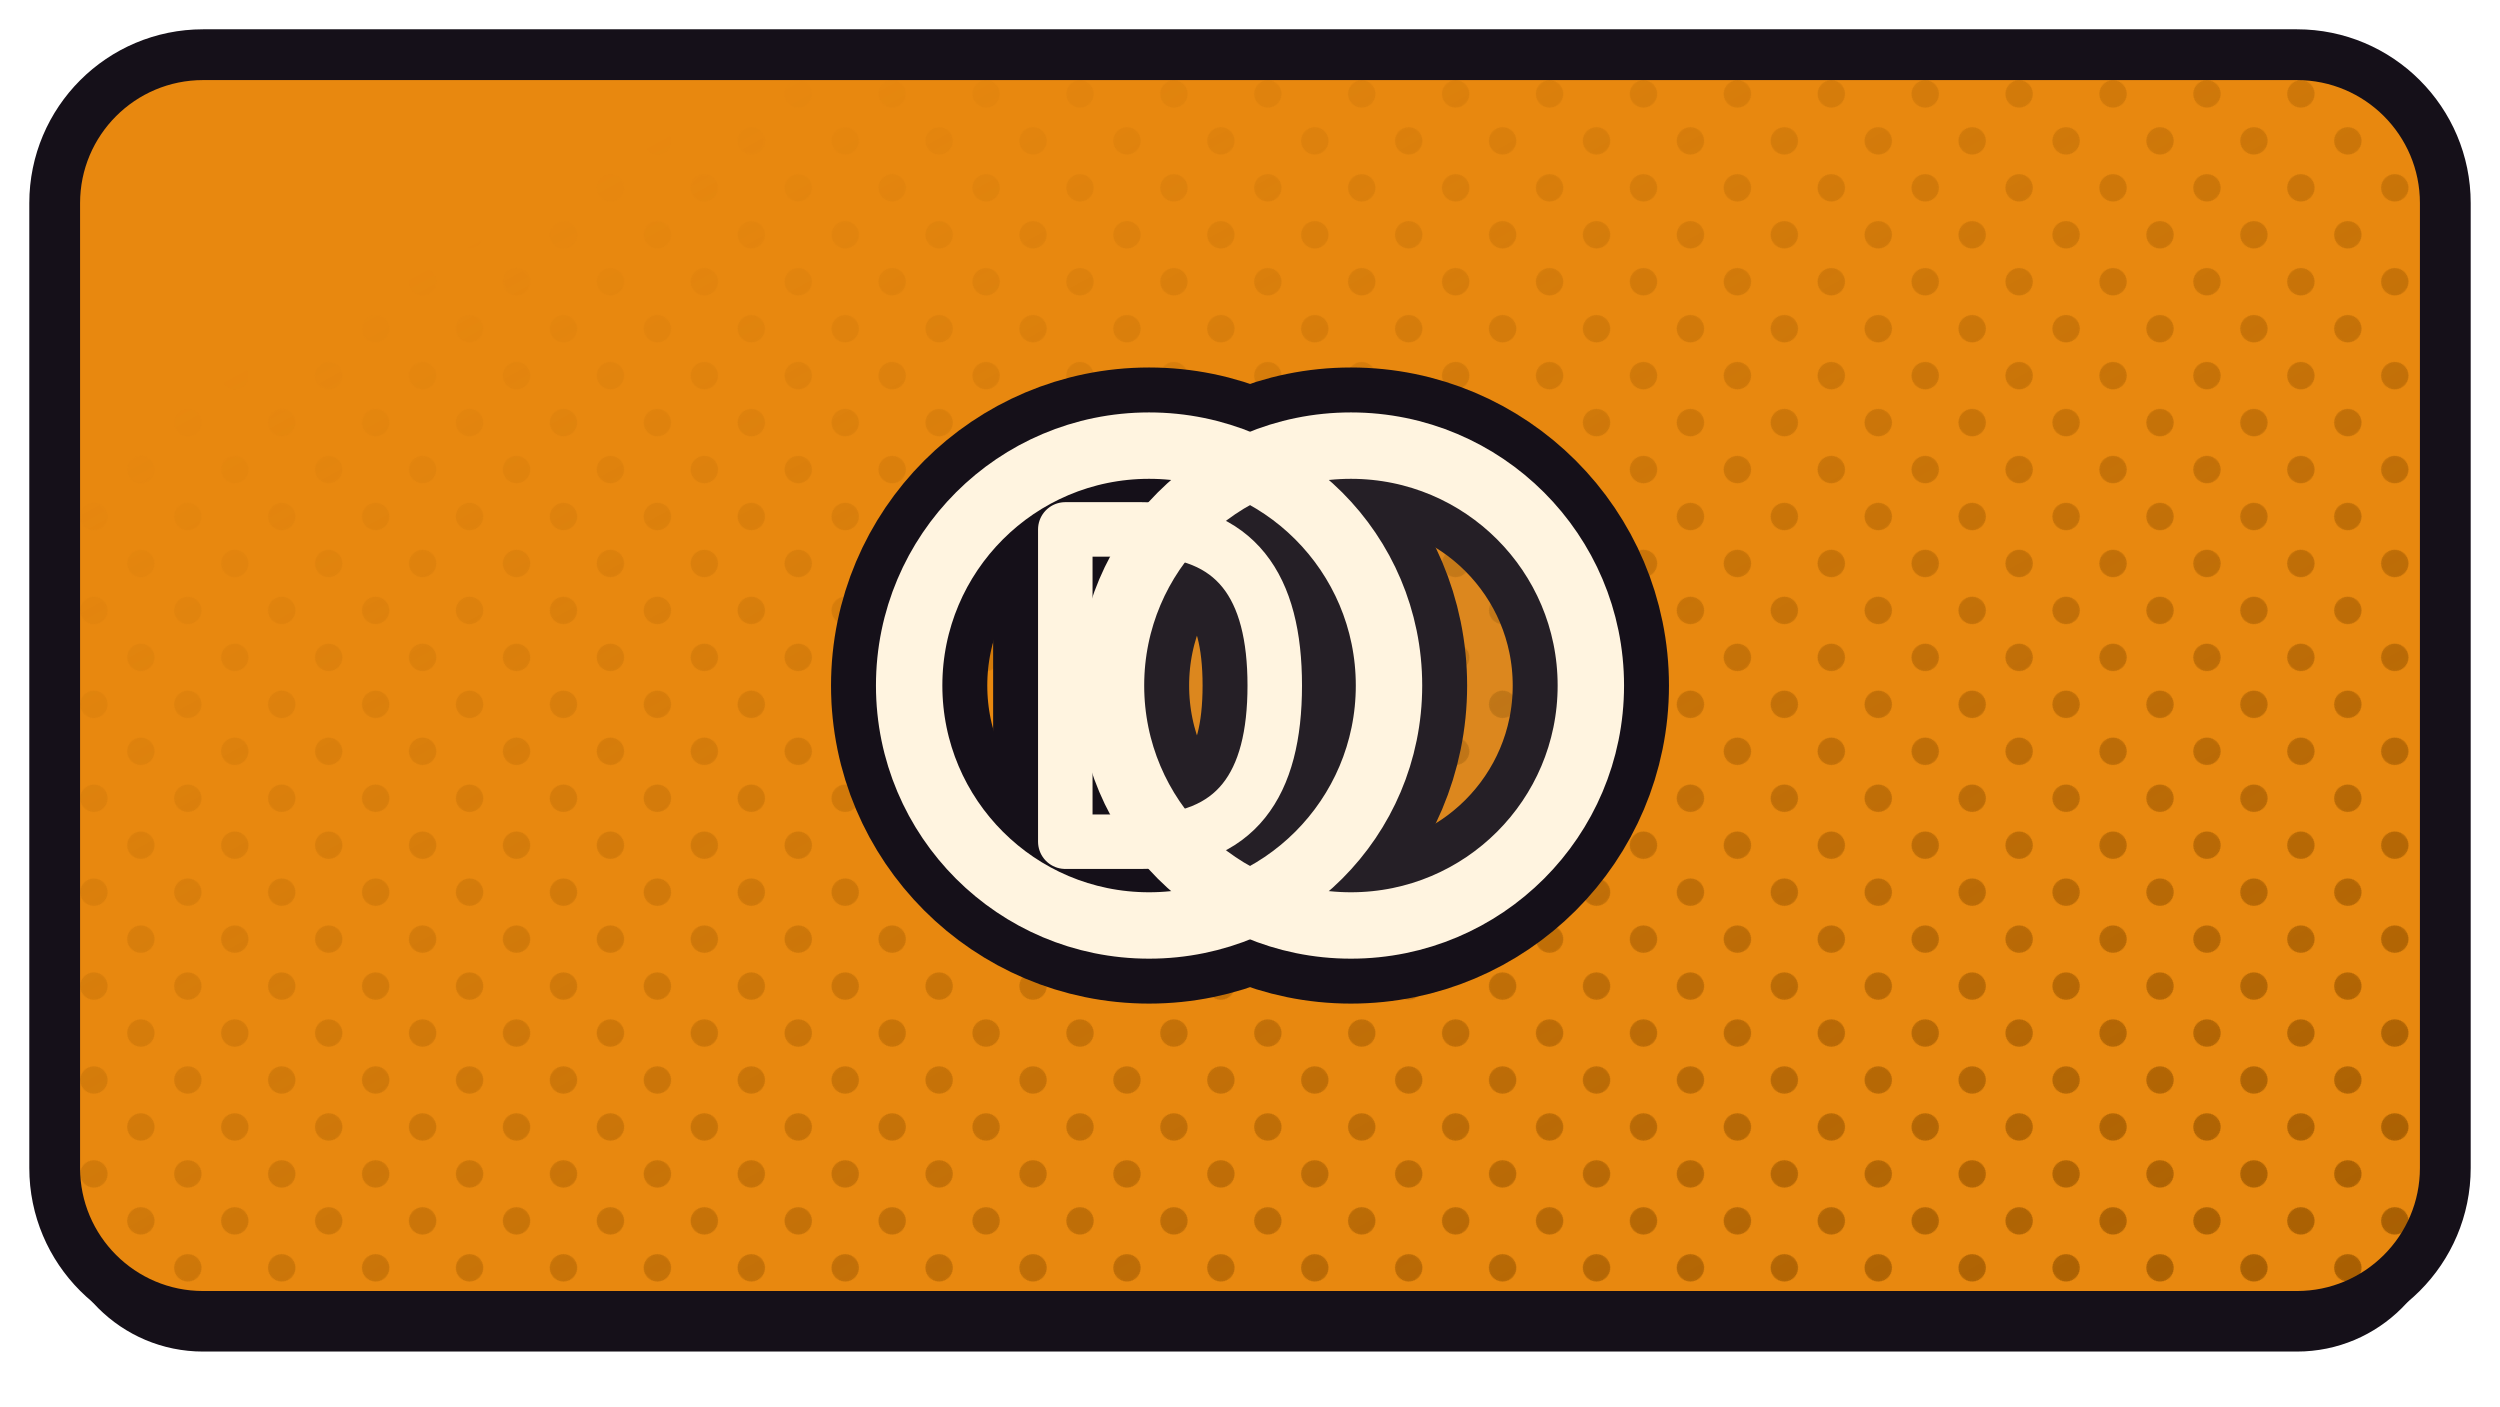
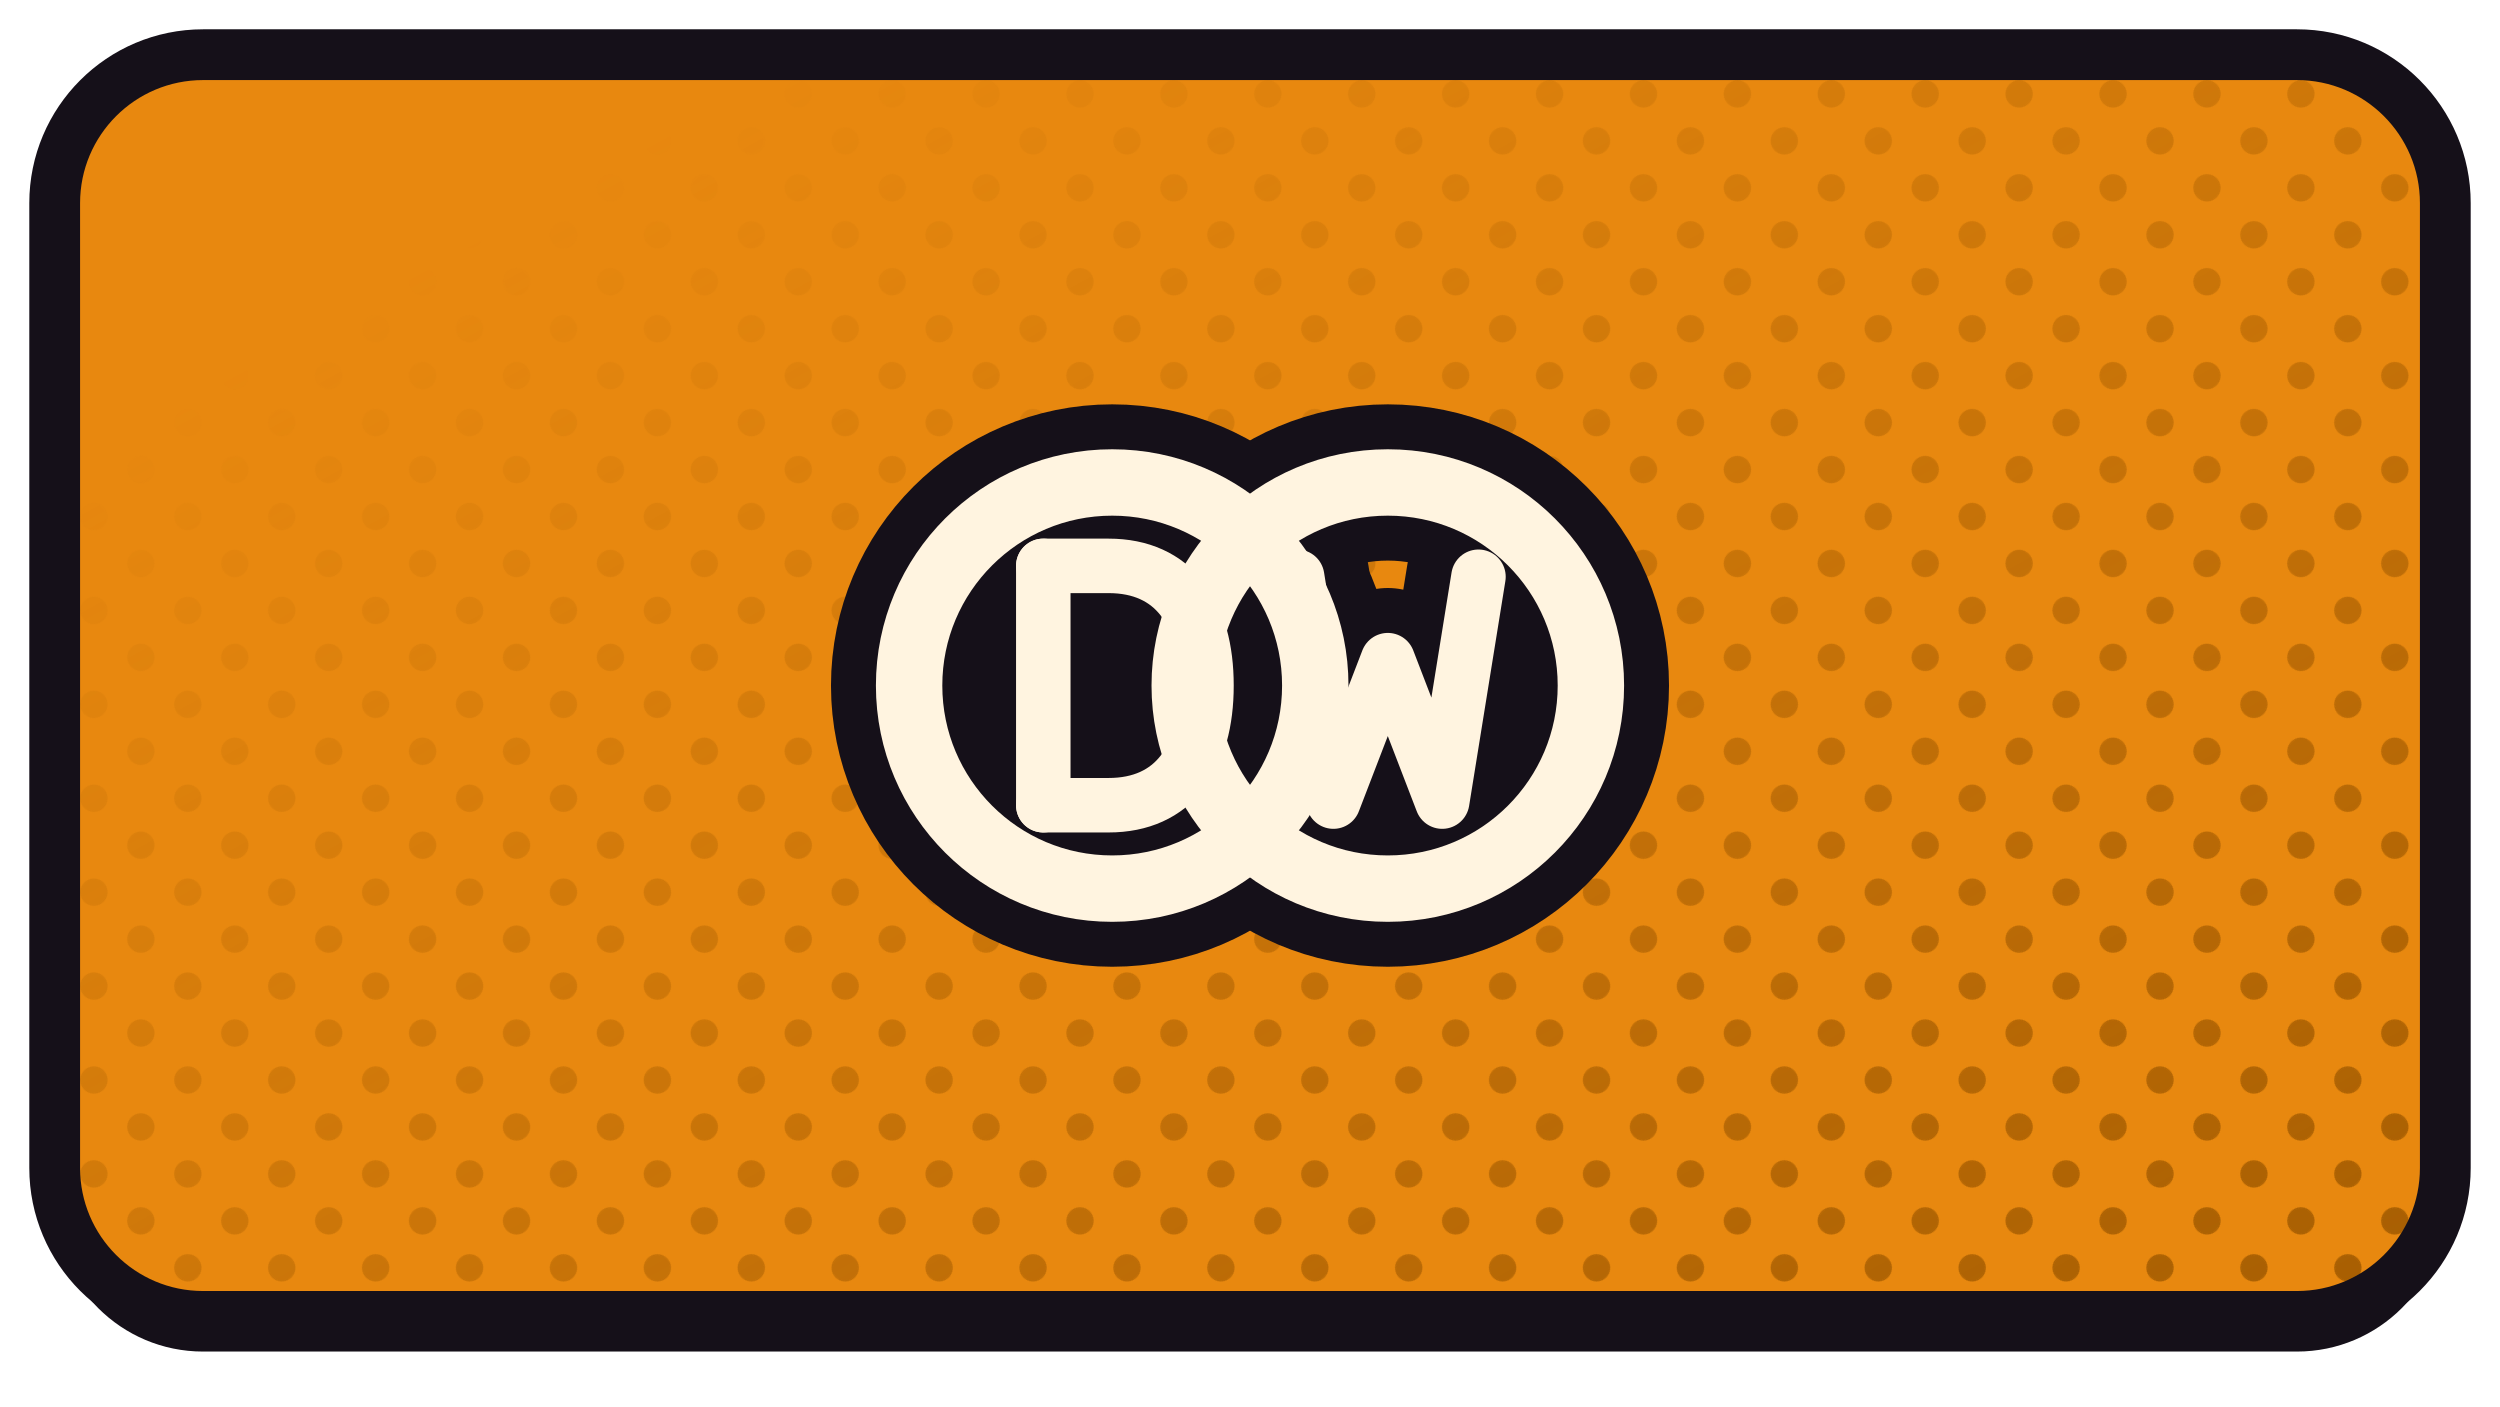
<svg xmlns="http://www.w3.org/2000/svg" xmlns:xlink="http://www.w3.org/1999/xlink" width="1280" height="720" viewBox="0 0 1280 720">
  <defs>
    <path id="fdw" d="M 104 28 H 1176 A 76 76 0 0 1 1252 104 V 598 A 76 76 0 0 1 1176 674 H 104 A 76 76 0 0 1 28 598 V 104 A 76 76 0 0 1 104 28 Z" />
    <clipPath id="cpdw">
      <use href="#fdw" xlink:href="#fdw" />
    </clipPath>
    <pattern id="htdw" width="34.0" height="34.0" patternUnits="userSpaceOnUse" patternTransform="rotate(45)">
      <circle cx="17.00" cy="17.00" r="7.0" fill="#A25B01" />
    </pattern>
    <linearGradient id="hgdw" x1="0" y1="0" x2="1" y2="1">
      <stop offset="0.18" stop-color="#000000" />
      <stop offset="0.62" stop-color="#8A8A8A" />
      <stop offset="1" stop-color="#FFFFFF" />
    </linearGradient>
    <mask id="hmdw">
      <rect x="0" y="0" width="1280" height="720" fill="url(#hgdw)" />
    </mask>
  </defs>
  <use href="#fdw" xlink:href="#fdw" fill="#151019" transform="translate(0,18)" />
  <use href="#fdw" xlink:href="#fdw" fill="#E8880F" />
  <g clip-path="url(#cpdw)">
    <rect width="1280" height="720" fill="url(#htdw)" mask="url(#hmdw)" />
  </g>
  <use href="#fdw" xlink:href="#fdw" fill="none" stroke="#151019" stroke-width="26" stroke-linejoin="round" />
  <g transform="translate(640.0,351.0)">
-     <g transform="scale(0.97493) translate(-261.00,-256.00)">
-       <defs>
-         <mask id="dwMask">
-           <rect width="512" height="512" fill="#151019" stroke="#151019" stroke-width="47.18" stroke-linecap="round" stroke-linejoin="round" />
-           <circle cx="314" cy="256" r="126" fill="#151019" stroke="#151019" stroke-width="47.18" stroke-linecap="round" stroke-linejoin="round" />
-           <path d="M 258 190 L 282 322 L 314 250 L 346 322 L 370 190" fill="none" stroke="#151019" stroke-width="75.80" stroke-linecap="round" stroke-linejoin="round" />
-         </mask>
-       </defs>
-       <circle cx="314" cy="256" r="126" fill="#151019" mask="url(#dwMask)" stroke="#151019" stroke-width="47.18" stroke-linecap="round" stroke-linejoin="round" />
-       <circle cx="314" cy="256" r="126" fill="none" stroke="#151019" stroke-width="82.06" stroke-linecap="round" stroke-linejoin="round" />
-       <circle cx="208" cy="256" r="126" fill="none" stroke="#151019" stroke-width="82.06" stroke-linecap="round" stroke-linejoin="round" />
-       <path d="M 164 174 V 338 H 204 C 254 338 274 308 274 256 C 274 204 254 174 204 174 Z" fill="none" stroke="#151019" stroke-width="75.80" stroke-linecap="round" stroke-linejoin="round" />
-       <defs>
-         <mask id="dwMask">
-           <rect width="512" height="512" fill="#FFF4E0" stroke="none" />
-           <circle cx="314" cy="256" r="126" fill="#FFF4E0" stroke="none" />
-           <path d="M 258 190 L 282 322 L 314 250 L 346 322 L 370 190" fill="none" stroke="#FFF4E0" stroke-width="28.62" stroke-linecap="round" stroke-linejoin="round" />
-         </mask>
-       </defs>
-       <circle cx="314" cy="256" r="126" fill="#FFF4E0" mask="url(#dwMask)" stroke="none" />
-       <circle cx="314" cy="256" r="126" fill="none" stroke="#FFF4E0" stroke-width="34.87" stroke-linecap="round" stroke-linejoin="round" />
-       <circle cx="208" cy="256" r="126" fill="none" stroke="#FFF4E0" stroke-width="34.87" stroke-linecap="round" stroke-linejoin="round" />
-       <path d="M 164 174 V 338 H 204 C 254 338 274 308 274 256 C 274 204 254 174 204 174 Z" fill="none" stroke="#FFF4E0" stroke-width="28.62" stroke-linecap="round" stroke-linejoin="round" />
+     <g transform="scale(0.92838) translate(-256.00,-256.00)">
+       <circle cx="180" cy="256" r="112" fill="none" stroke="#151019" stroke-width="86.17" stroke-linecap="round" stroke-linejoin="round" />
+       <circle cx="332" cy="256" r="112" fill="none" stroke="#151019" stroke-width="86.17" stroke-linecap="round" stroke-linejoin="round" />
+       <path d="M 142 190 L 142 322" fill="none" stroke="#151019" stroke-width="79.60" stroke-linecap="round" stroke-linejoin="round" />
+       <path d="M 142 190 L 178 190 C 214 190 232 216 232 256 C 232 296 214 322 178 322 L 142 322" fill="none" stroke="#151019" stroke-width="79.60" stroke-linecap="round" stroke-linejoin="round" />
+       <path d="M 282 196 L 302 320 L 332 242 L 362 320 L 382 196" fill="none" stroke="#151019" stroke-width="79.60" stroke-linecap="round" stroke-linejoin="round" />
+       <circle cx="180" cy="256" r="112" fill="none" stroke="#FFF4E0" stroke-width="36.62" stroke-linecap="round" stroke-linejoin="round" />
+       <circle cx="332" cy="256" r="112" fill="none" stroke="#FFF4E0" stroke-width="36.62" stroke-linecap="round" stroke-linejoin="round" />
+       <path d="M 142 190 L 142 322" fill="none" stroke="#FFF4E0" stroke-width="30.05" stroke-linecap="round" stroke-linejoin="round" />
+       <path d="M 142 190 L 178 190 C 214 190 232 216 232 256 C 232 296 214 322 178 322 L 142 322" fill="none" stroke="#FFF4E0" stroke-width="30.05" stroke-linecap="round" stroke-linejoin="round" />
+       <path d="M 282 196 L 302 320 L 332 242 L 362 320 L 382 196" fill="none" stroke="#FFF4E0" stroke-width="30.05" stroke-linecap="round" stroke-linejoin="round" />
    </g>
  </g>
</svg>
